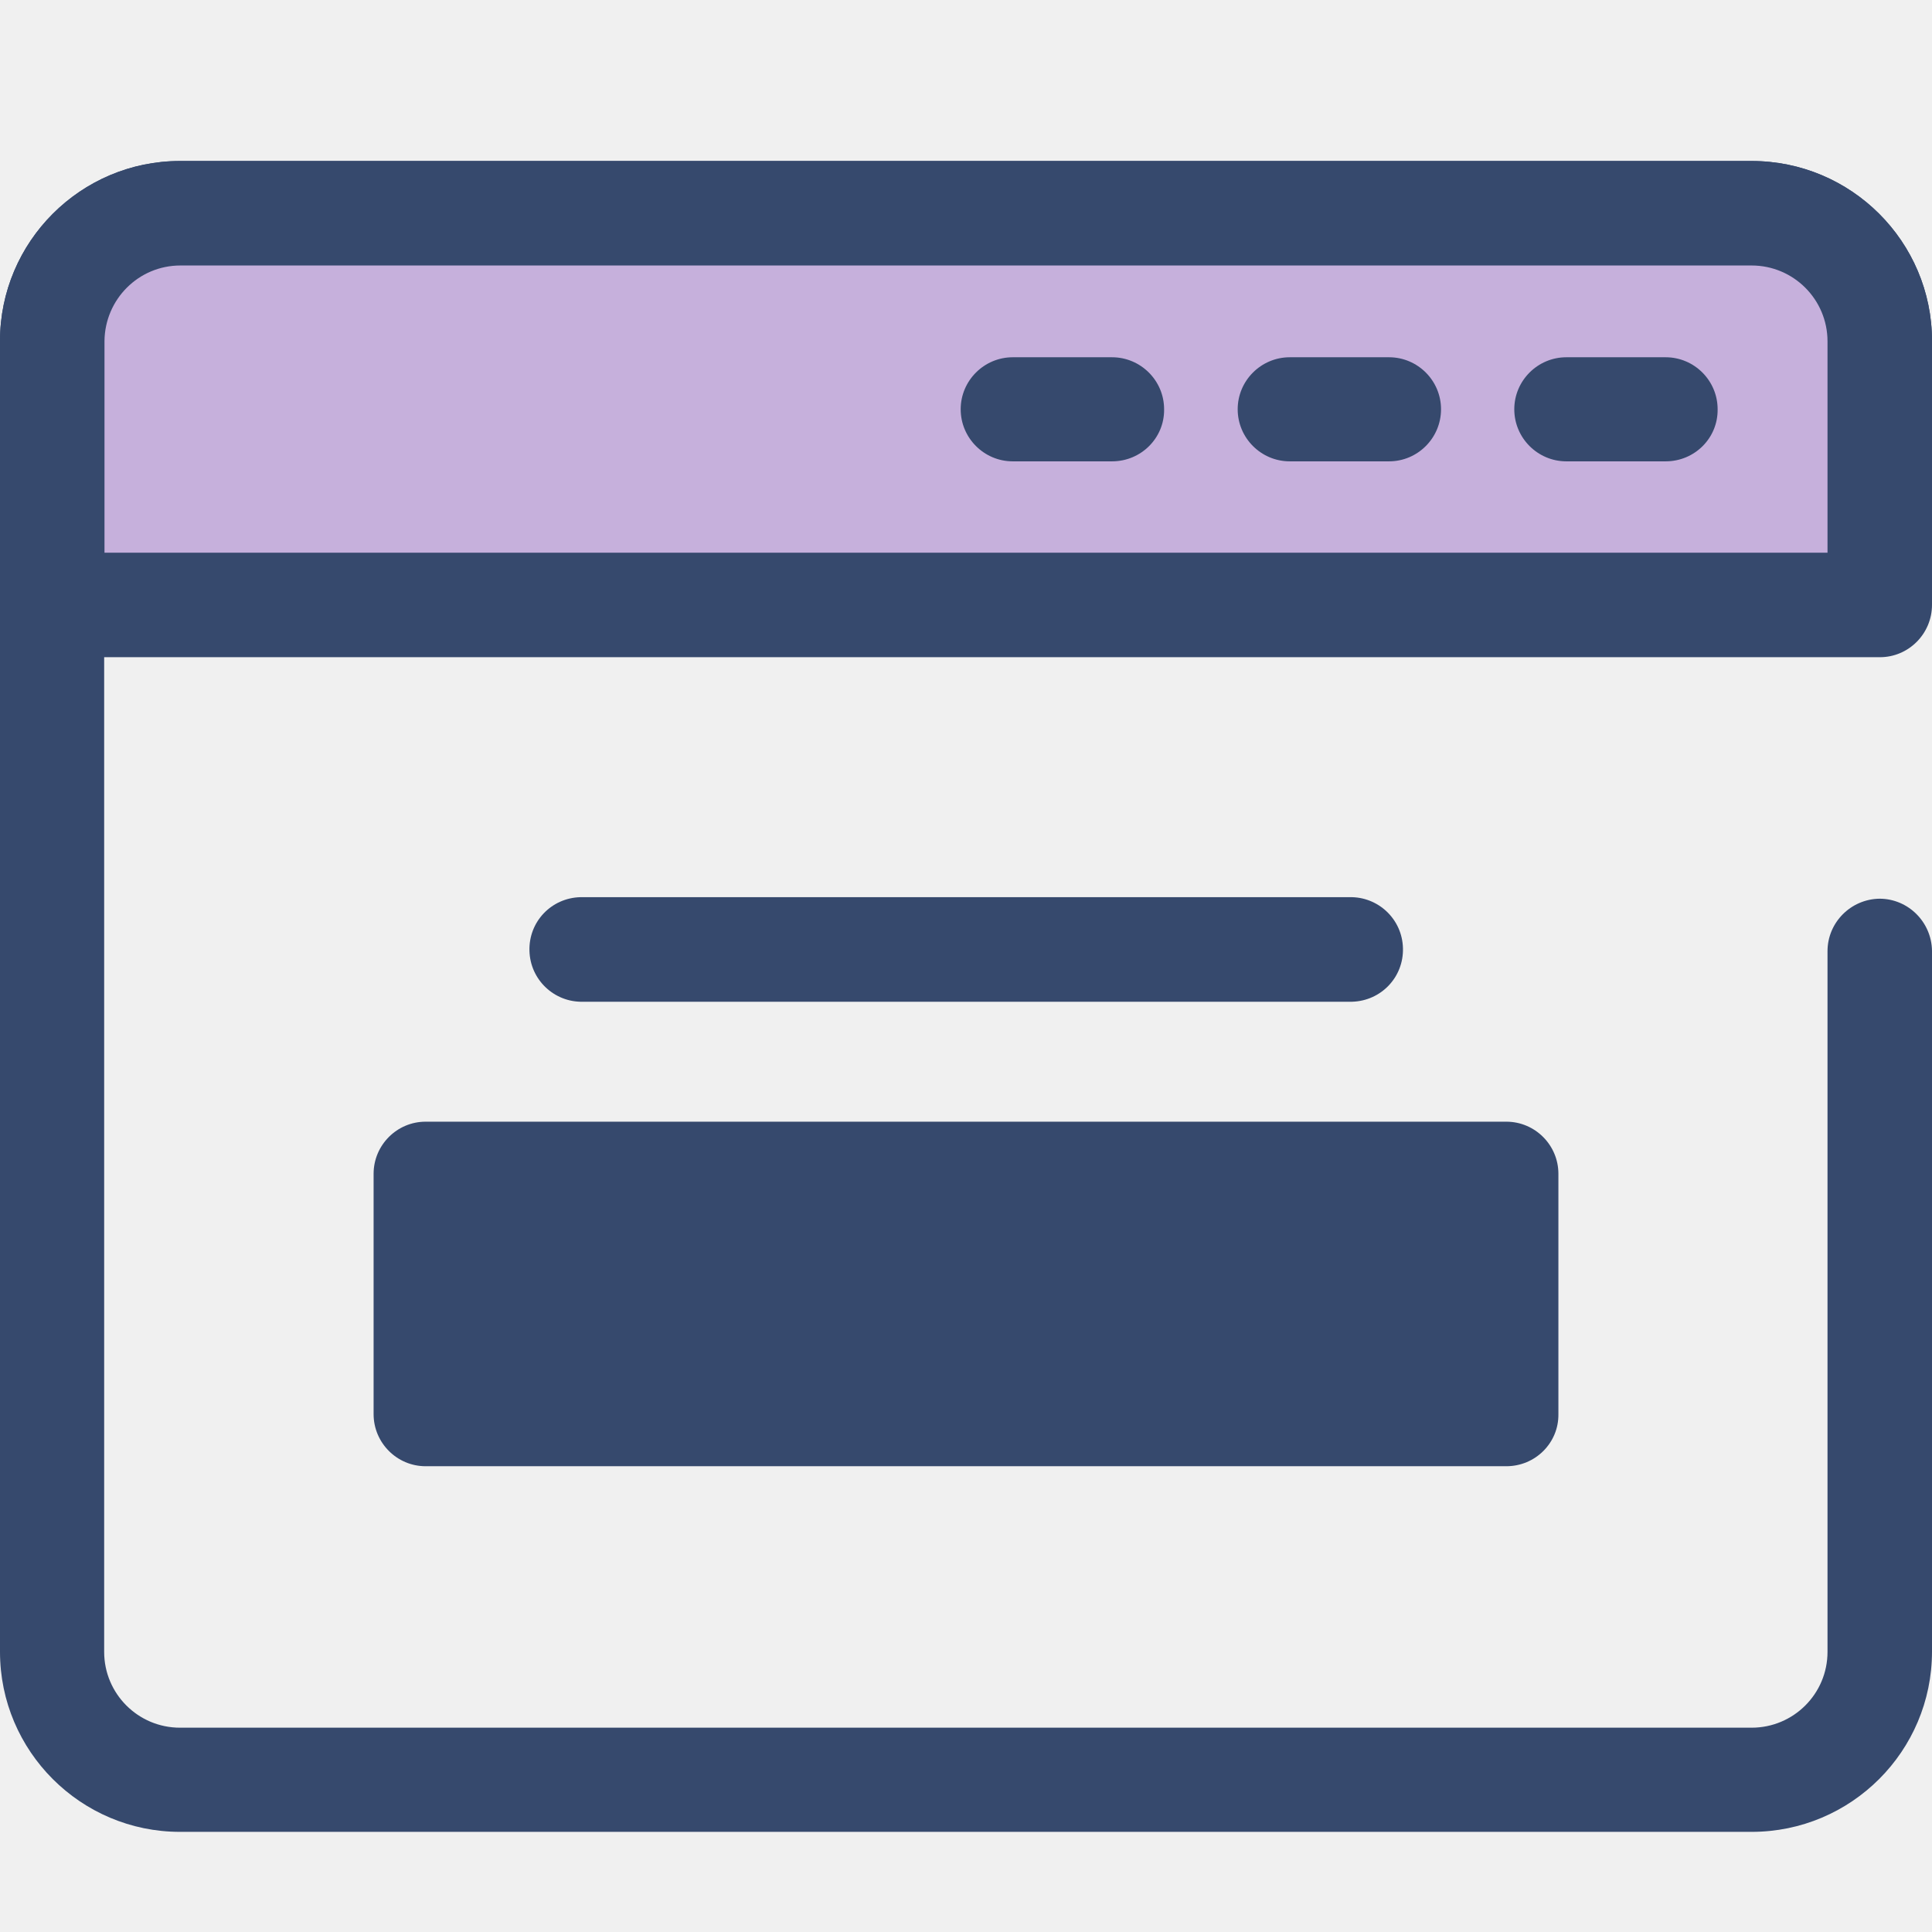
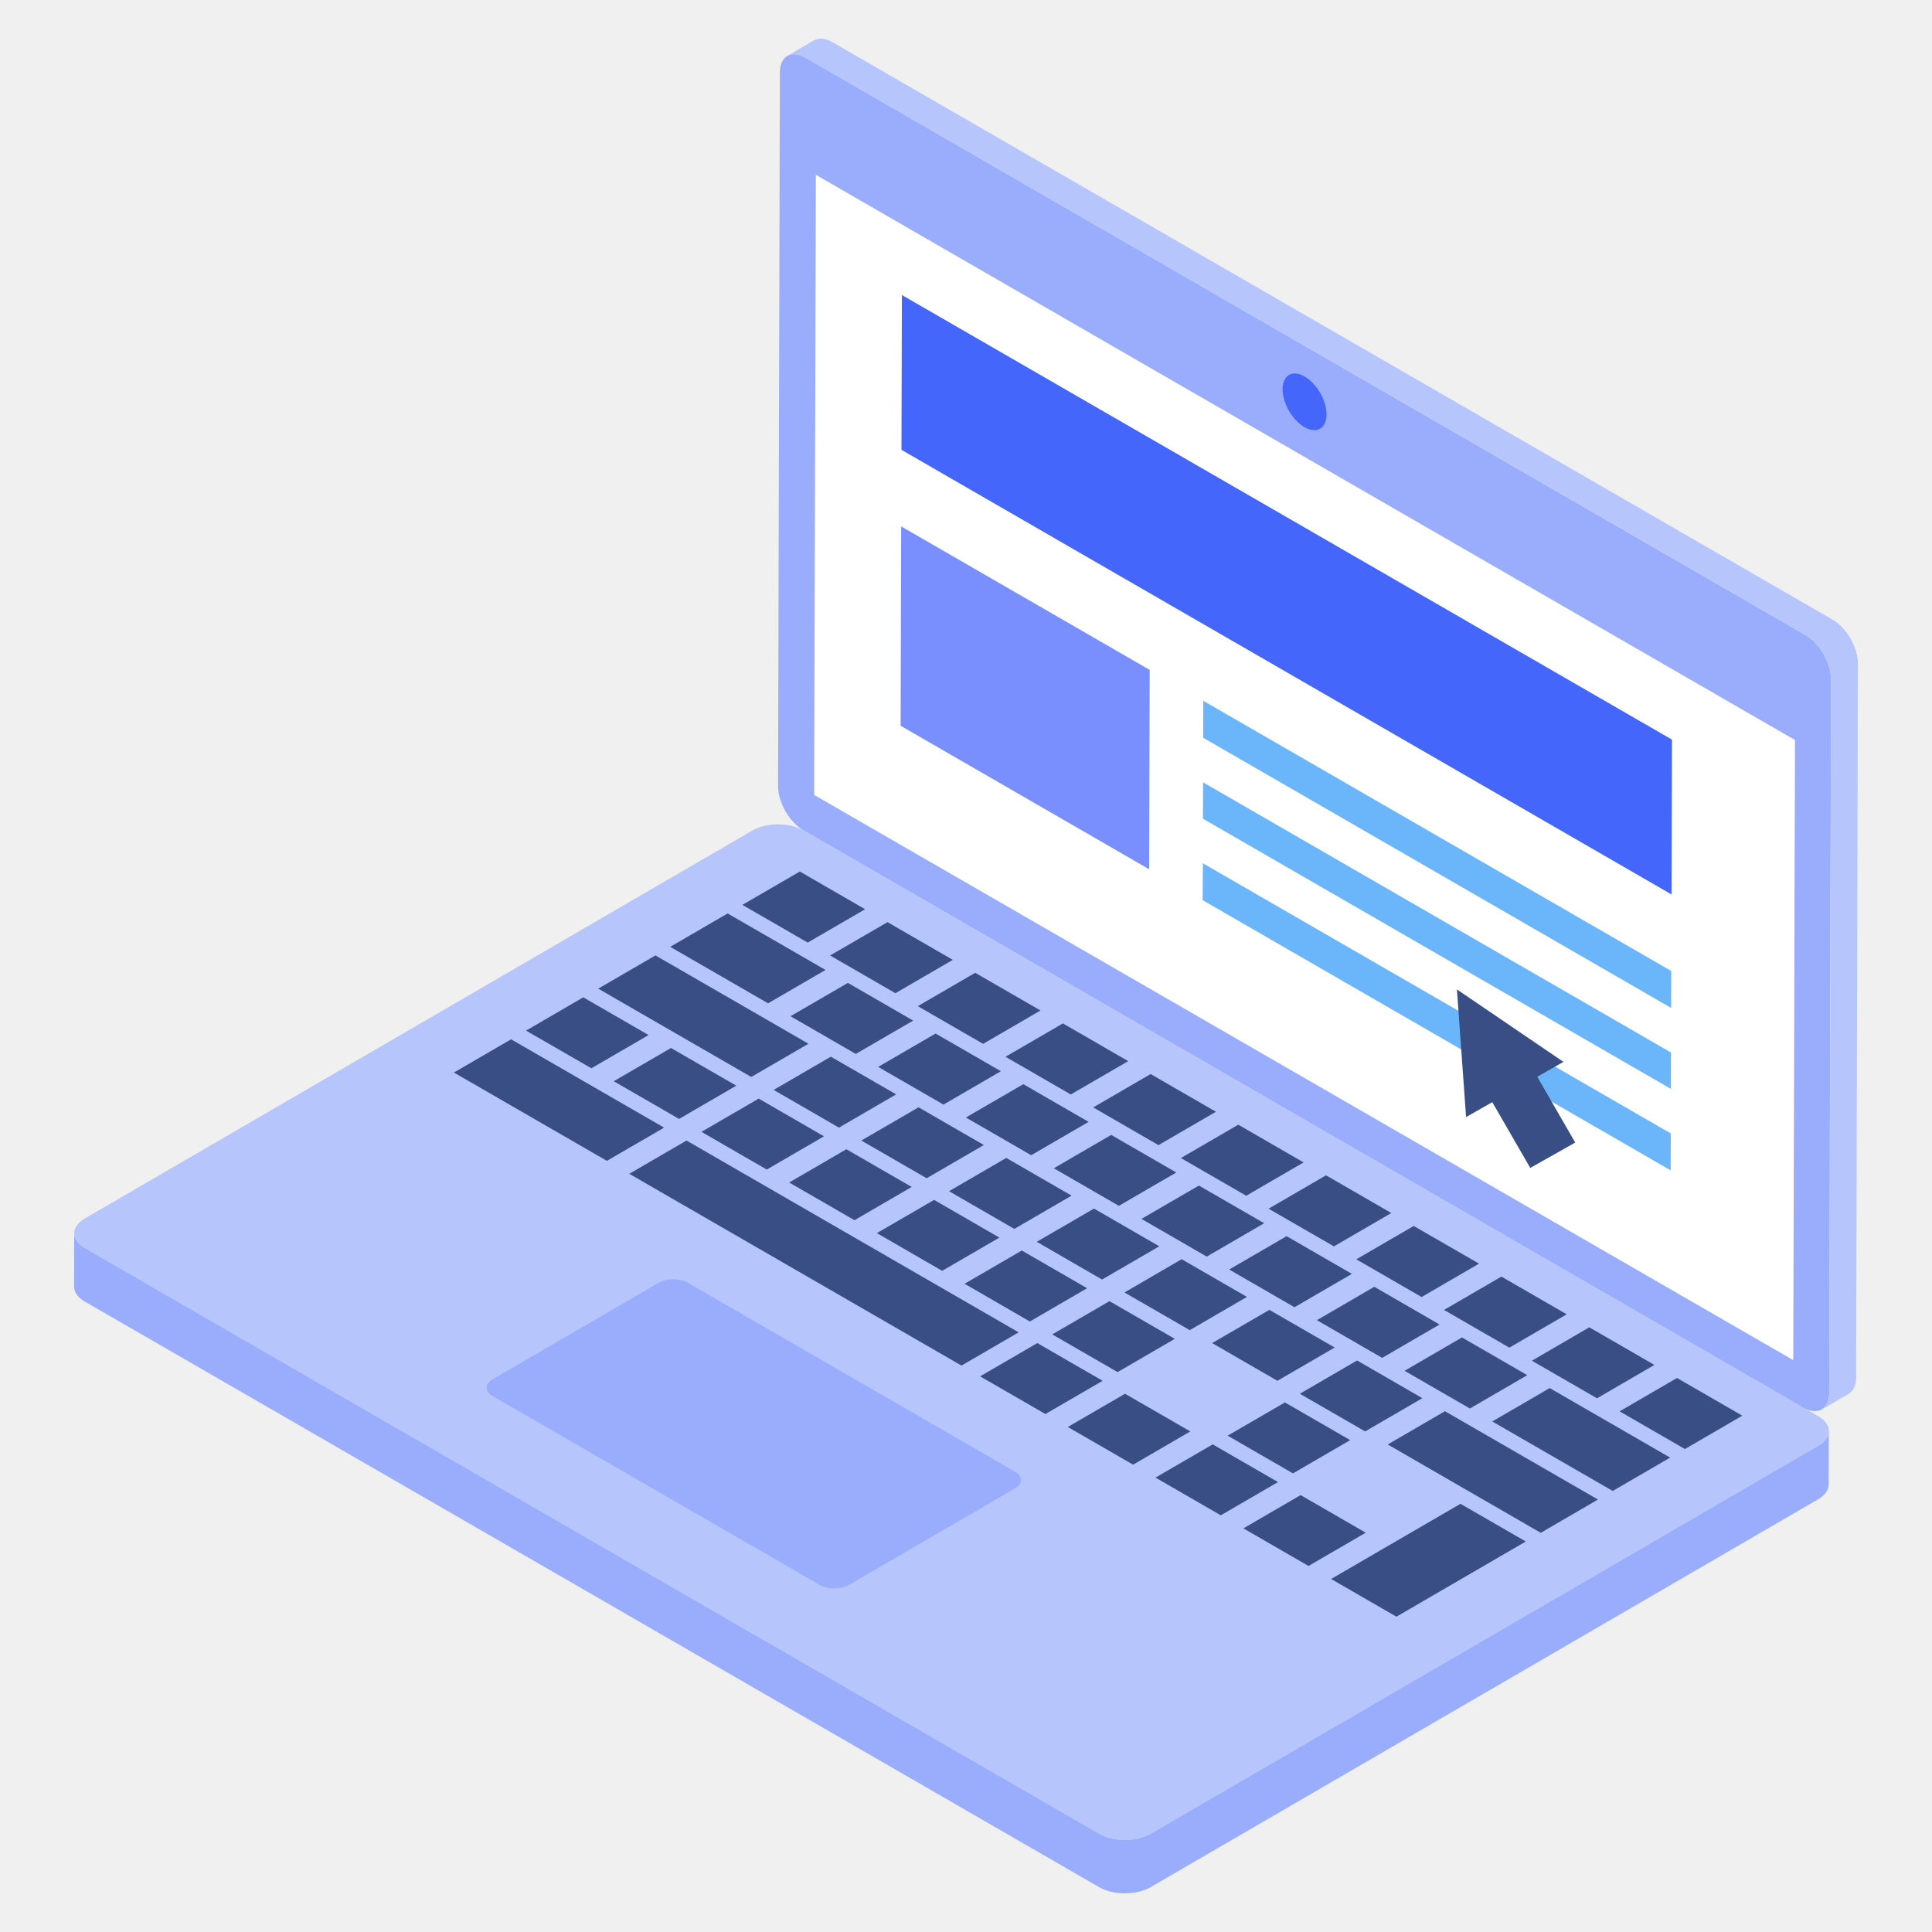
- <svg xmlns="http://www.w3.org/2000/svg" width="24" height="24" viewBox="0 0 24 24" fill="none">
-   <g clip-path="url(#clip0_15_21)">
-     <path d="M21.759 22.756H2.236C1.003 22.756 0 21.753 0 20.52V4.236C0 3.003 1.003 2 2.236 2H21.759C22.997 2 24 3.003 24 4.236C24 4.592 23.709 4.883 23.353 4.888C22.997 4.888 22.706 4.597 22.702 4.241C22.702 3.72 22.28 3.303 21.759 3.298H2.236C1.716 3.298 1.298 3.72 1.294 4.241V20.52C1.294 21.041 1.716 21.462 2.236 21.462H21.759C22.28 21.462 22.702 21.041 22.702 20.52V11.816C22.702 11.459 22.992 11.169 23.348 11.164C23.705 11.164 23.995 11.455 24 11.811V20.516C24 21.753 22.997 22.756 21.759 22.756Z" fill="#36496D" />
-     <path d="M0.647 4.236V7.512H23.349V4.236C23.349 3.359 22.636 2.647 21.759 2.647H2.236C1.359 2.647 0.647 3.359 0.647 4.236Z" fill="#C6B0DC" />
-     <path d="M23.353 8.164H0.647C0.291 8.164 0 7.873 0 7.517V4.236C0 3.003 1.003 2 2.236 2H21.759C22.997 2 24 3.003 24 4.236V7.513C24 7.873 23.709 8.164 23.353 8.164ZM1.298 6.866H22.702V4.241C22.702 3.72 22.28 3.298 21.759 3.298H2.241C1.72 3.298 1.303 3.72 1.298 4.236V6.866V6.866Z" fill="#36496D" />
-     <path d="M13.814 5.731H12.581C12.225 5.731 11.934 5.441 11.934 5.084C11.934 4.728 12.225 4.438 12.581 4.438H13.814C14.17 4.438 14.461 4.728 14.461 5.084C14.466 5.441 14.175 5.731 13.814 5.731ZM17.255 5.731H16.022C15.666 5.731 15.375 5.441 15.375 5.084C15.375 4.728 15.666 4.438 16.022 4.438H17.255C17.611 4.438 17.901 4.728 17.901 5.084C17.901 5.441 17.611 5.731 17.255 5.731ZM20.691 5.731H19.458C19.102 5.731 18.811 5.441 18.811 5.084C18.811 4.728 19.102 4.438 19.458 4.438H20.691C21.047 4.438 21.337 4.728 21.337 5.084C21.342 5.441 21.052 5.731 20.691 5.731Z" fill="#36496D" />
-     <path d="M5.288 14.586H18.713V17.567H5.288V14.586Z" fill="#36496D" />
-     <path d="M18.712 18.214H5.287C4.931 18.214 4.641 17.923 4.641 17.567V14.581C4.641 14.225 4.931 13.934 5.287 13.934H18.712C19.069 13.934 19.359 14.225 19.359 14.581V17.567C19.364 17.923 19.073 18.214 18.712 18.214ZM5.934 16.92H18.066V15.233H5.934V16.92V16.92ZM16.758 12.444H7.242C6.886 12.453 6.586 12.172 6.577 11.811C6.567 11.45 6.848 11.155 7.209 11.145H16.762C17.119 11.136 17.419 11.417 17.428 11.778C17.438 12.139 17.156 12.434 16.795 12.444H16.758Z" fill="#36496D" />
+ <svg xmlns="http://www.w3.org/2000/svg" id="Layer_1" style="enable-background:new 0 0 50 50;" version="1.1" viewBox="0 0 50 50" xml:space="preserve">
+   <style type="text/css">
+ 	.st0{fill:#B7C5FD;}
+ 	.st1{fill:#9AADFD;}
+ 	.st2{fill:#FFFFFF;}
+ 	.st3{fill:#3955D1;}
+ 	.st4{fill:#4466FB;}
+ 	.st5{fill:#AABAFD;}
+ 	.st6{fill:#798FFE;}
+ 	.st7{fill:#6BB5FB;}
+ 	.st8{enable-background:new    ;}
+ 	.st9{fill:#1B2A4F;}
+ 	.st10{fill:url(#);}
+ 	.st11{fill:#384E85;}
+ 	.st12{fill:#2E4277;}
+ 	.st13{fill:#D9DDF6;}
+ 	.st14{fill:#535D88;}
+ 	.st15{fill:#2B3C67;}
+ 	.st16{fill:#8FCCFF;}
+ 	.st17{fill:#8CA1FD;}
+ 	.st18{opacity:0.3;}
+ 	.st19{opacity:0.3;fill:#4466FB;}
+ 	.st20{opacity:0.2;}
+ </style>
+   <g>
+     <g>
+       <g>
+         <g>
+           <g>
+             <g>
+               <g>
+                 <path class="st0" d="M47.058,37.416L29.777,47.459c-0.366,0.214-0.956,0.214-1.323,0.003L2.195,32.3         c-0.366-0.21-0.366-0.553,0-0.766l17.281-10.043c0.363-0.21,0.953-0.21,1.319,0L47.055,36.649         C47.421,36.863,47.424,37.206,47.058,37.416z" />
+               </g>
+               <g>
+                 <path class="st1" d="M26.265,38.085c0.208,0.12,0.207,0.316,0,0.436l-4.296,2.497         c-0.207,0.12-0.545,0.122-0.753,0.001l-8.466-4.888c-0.208-0.12-0.207-0.316-0-0.436         l4.296-2.497c0.207-0.12,0.545-0.122,0.753-0.001L26.265,38.085z" />
+               </g>
+               <g>
+                 <path class="st1" d="M47.329,37.036l-0.003,1.384c0,0.136-0.092,0.275-0.271,0.38L29.773,48.842         c-0.366,0.21-0.956,0.21-1.323,0L2.192,33.683c-0.183-0.105-0.275-0.244-0.275-0.387         l0.003-1.38c0,0.139,0.092,0.278,0.275,0.383l26.259,15.162         c0.366,0.21,0.956,0.21,1.323-0.003l17.281-10.043C47.241,37.311,47.329,37.175,47.329,37.036z" />
+               </g>
+             </g>
+             <g>
+               <g>
+                 <path class="st1" d="M46.727,16.434c0.366,0.211,0.662,0.723,0.66,1.144l-0.047,18.474         c-0.001,0.418-0.299,0.59-0.665,0.379L20.796,21.49c-0.366-0.211-0.662-0.726-0.66-1.144         l0.047-18.474c0.001-0.42,0.299-0.59,0.665-0.379L46.727,16.434z" />
+               </g>
+               <g>
+                 <path class="st4" d="M33.762,9.743c0.318,0.183,0.569,0.623,0.568,0.984         c-0.001,0.361-0.254,0.509-0.572,0.326c-0.314-0.181-0.566-0.621-0.565-0.982         C33.194,9.71,33.448,9.561,33.762,9.743z" />
+               </g>
+               <g>
+                 <path class="st0" d="M48.083,17.175l-0.047,18.473c0,0.207-0.075,0.356-0.193,0.424l-0.694,0.404         c0.119-0.068,0.193-0.217,0.193-0.424l0.047-18.473c0-0.421-0.295-0.933-0.661-1.146L20.847,1.494         c-0.183-0.105-0.349-0.115-0.471-0.047l0.694-0.404c0.119-0.068,0.288-0.058,0.471,0.047         l25.88,14.942C47.788,16.243,48.083,16.755,48.083,17.175z" />
+               </g>
+               <g>
+                 <polygon class="st2" points="46.454,19.152 46.409,35.2 21.07,20.572 21.115,4.525        " />
+               </g>
+             </g>
+           </g>
+         </g>
+       </g>
+       <g>
+         <g>
+           <g>
+             <polygon class="st7" points="43.251,25.129 43.249,26.085 31.138,19.093 31.141,18.137      " />
+           </g>
+           <g class="st8">
+             <g>
+               <polygon class="st7" points="43.239,29.333 43.237,30.289 31.126,23.297 31.129,22.341       " />
+             </g>
+             <g>
+               <polygon class="st7" points="43.245,27.239 43.243,28.18 31.132,21.188 31.135,20.247       " />
+             </g>
+             <g>
+               <polygon class="st4" points="43.27,19.141 43.259,23.148 23.33,11.642 23.341,7.635       " />
+             </g>
+           </g>
+           <g>
+             <polygon class="st6" points="29.754,17.337 29.739,22.496 23.308,18.783 23.322,13.623      " />
+           </g>
+         </g>
+         <g>
+           <polygon class="st11" points="37.705,25.606 40.462,27.481 39.784,27.867 40.767,29.569 39.603,30.226       38.62,28.524 37.942,28.91     " />
+         </g>
+       </g>
+     </g>
+     <g>
+       <g>
+         <polygon class="st11" points="30.002,32.254 28.521,33.114 26.831,32.138 28.312,31.278    " />
+       </g>
+       <g>
+         <polygon class="st11" points="28.134,33.339 26.653,34.2 24.963,33.224 26.444,32.363    " />
+       </g>
+       <g class="st8">
+         <g>
+           <polygon class="st11" points="22.389,23.531 20.903,24.394 19.213,23.418 20.699,22.555     " />
+         </g>
+         <g>
+           <polygon class="st11" points="24.659,24.841 23.173,25.704 21.483,24.728 22.968,23.865     " />
+         </g>
+         <g>
+           <polygon class="st11" points="21.364,25.102 19.878,25.966 17.345,24.504 18.831,23.64     " />
+         </g>
+         <g>
+           <polygon class="st11" points="26.928,26.151 25.443,27.015 23.753,26.039 25.238,25.176     " />
+         </g>
+         <g>
+           <polygon class="st11" points="23.633,26.413 22.148,27.276 20.458,26.3 21.943,25.437     " />
+         </g>
+         <g>
+           <polygon class="st11" points="16.785,26.787 15.305,27.647 13.614,26.672 15.095,25.811     " />
+         </g>
+         <g>
+           <polygon class="st11" points="20.923,27.012 19.442,27.872 15.482,25.586 16.963,24.726     " />
+         </g>
+         <g>
+           <polygon class="st11" points="29.198,27.462 27.712,28.325 26.022,27.349 27.508,26.486     " />
+         </g>
+         <g>
+           <polygon class="st11" points="25.903,27.723 24.417,28.587 22.727,27.611 24.213,26.748     " />
+         </g>
+         <g>
+           <polygon class="st11" points="19.055,28.097 17.574,28.958 15.884,27.982 17.365,27.122     " />
+         </g>
+         <g>
+           <polygon class="st11" points="23.193,28.322 21.712,29.183 20.022,28.207 21.502,27.347     " />
+         </g>
+         <g>
+           <polygon class="st11" points="31.468,28.772 29.982,29.636 28.292,28.66 29.778,27.796     " />
+         </g>
+         <g>
+           <polygon class="st11" points="28.173,29.034 26.687,29.897 24.997,28.921 26.483,28.058     " />
+         </g>
+         <g>
+           <polygon class="st11" points="17.187,29.183 15.706,30.043 11.747,27.757 13.227,26.897     " />
+         </g>
+         <g>
+           <polygon class="st11" points="21.325,29.408 19.844,30.268 18.154,29.292 19.635,28.432     " />
+         </g>
+         <g>
+           <polygon class="st11" points="25.462,29.633 23.982,30.493 22.291,29.517 23.772,28.657     " />
+         </g>
+         <g>
+           <polygon class="st11" points="33.737,30.083 32.252,30.946 30.562,29.97 32.047,29.107     " />
+         </g>
+         <g>
+           <polygon class="st11" points="30.442,30.344 28.957,31.207 27.272,30.235 28.757,29.371     " />
+         </g>
+         <g>
+           <polygon class="st11" points="23.594,30.718 22.114,31.579 20.424,30.603 21.904,29.742     " />
+         </g>
+         <g>
+           <polygon class="st11" points="27.732,30.943 26.251,31.804 24.561,30.828 26.042,29.967     " />
+         </g>
+         <g>
+           <polygon class="st11" points="25.864,32.029 24.383,32.889 22.693,31.913 24.174,31.053     " />
+         </g>
+         <g>
+           <polygon class="st11" points="26.363,34.481 24.883,35.341 16.286,30.378 17.767,29.517     " />
+         </g>
+       </g>
+       <g>
+         <polygon class="st11" points="33.075,38.356 31.594,39.216 29.904,38.24 31.385,37.38    " />
+       </g>
+       <g>
+         <polygon class="st11" points="30.805,37.045 29.325,37.906 27.635,36.93 29.115,36.07    " />
+       </g>
+       <g>
+         <polygon class="st11" points="28.536,35.735 27.055,36.595 25.365,35.62 26.846,34.759    " />
+       </g>
+       <g>
+         <polygon class="st11" points="30.404,34.649 28.923,35.51 27.233,34.534 28.713,33.674    " />
+       </g>
+       <g>
+         <polygon class="st11" points="32.271,33.564 30.791,34.424 29.101,33.449 30.581,32.588    " />
+       </g>
+       <g>
+         <polygon class="st11" points="34.987,32.968 33.501,33.831 31.811,32.855 33.297,31.992    " />
+       </g>
+       <g>
+         <polygon class="st11" points="36.007,31.393 34.522,32.256 32.831,31.281 34.317,30.417    " />
+       </g>
+       <g>
+         <polygon class="st11" points="42.816,35.324 41.331,36.188 39.645,35.215 41.131,34.351    " />
+       </g>
+       <g>
+         <polygon class="st11" points="43.223,37.723 41.737,38.586 38.62,36.787 40.106,35.923    " />
+       </g>
+       <g>
+         <polygon class="st11" points="34.943,37.27 33.462,38.131 31.772,37.155 33.253,36.295    " />
+       </g>
+       <g>
+         <polygon class="st11" points="41.355,38.808 39.874,39.669 35.915,37.383 37.395,36.522    " />
+       </g>
+       <g>
+         <polygon class="st11" points="36.811,36.185 35.33,37.045 33.64,36.07 35.121,35.209    " />
+       </g>
+       <g>
+         <polygon class="st11" points="39.526,35.589 38.041,36.452 36.35,35.476 37.836,34.613    " />
+       </g>
+       <g>
+         <polygon class="st11" points="40.547,34.014 39.061,34.877 37.371,33.901 38.856,33.038    " />
+       </g>
+       <g>
+         <polygon class="st11" points="34.541,34.874 33.06,35.735 31.37,34.759 32.851,33.899    " />
+       </g>
+       <g>
+         <polygon class="st11" points="37.256,34.278 35.771,35.142 34.081,34.166 35.566,33.302    " />
+       </g>
+       <g>
+         <polygon class="st11" points="38.277,32.703 36.791,33.567 35.101,32.591 36.587,31.728    " />
+       </g>
+       <g>
+         <polygon class="st11" points="45.091,36.638 43.605,37.501 41.915,36.525 43.401,35.662    " />
+       </g>
+       <g>
+         <polygon class="st11" points="32.717,31.657 31.231,32.521 29.541,31.545 31.027,30.682    " />
+       </g>
+       <g>
+         <polygon class="st11" points="35.345,39.666 33.864,40.527 32.179,39.554 33.66,38.693    " />
+       </g>
+       <g>
+         <polygon class="st11" points="39.487,39.894 36.139,41.84 34.449,40.864 37.797,38.918    " />
+       </g>
+     </g>
  </g>
-   <defs>
-     <clipPath id="clip0_15_21">
-       <rect width="24" height="20.756" fill="white" transform="translate(0 2)" />
-     </clipPath>
-   </defs>
</svg>
